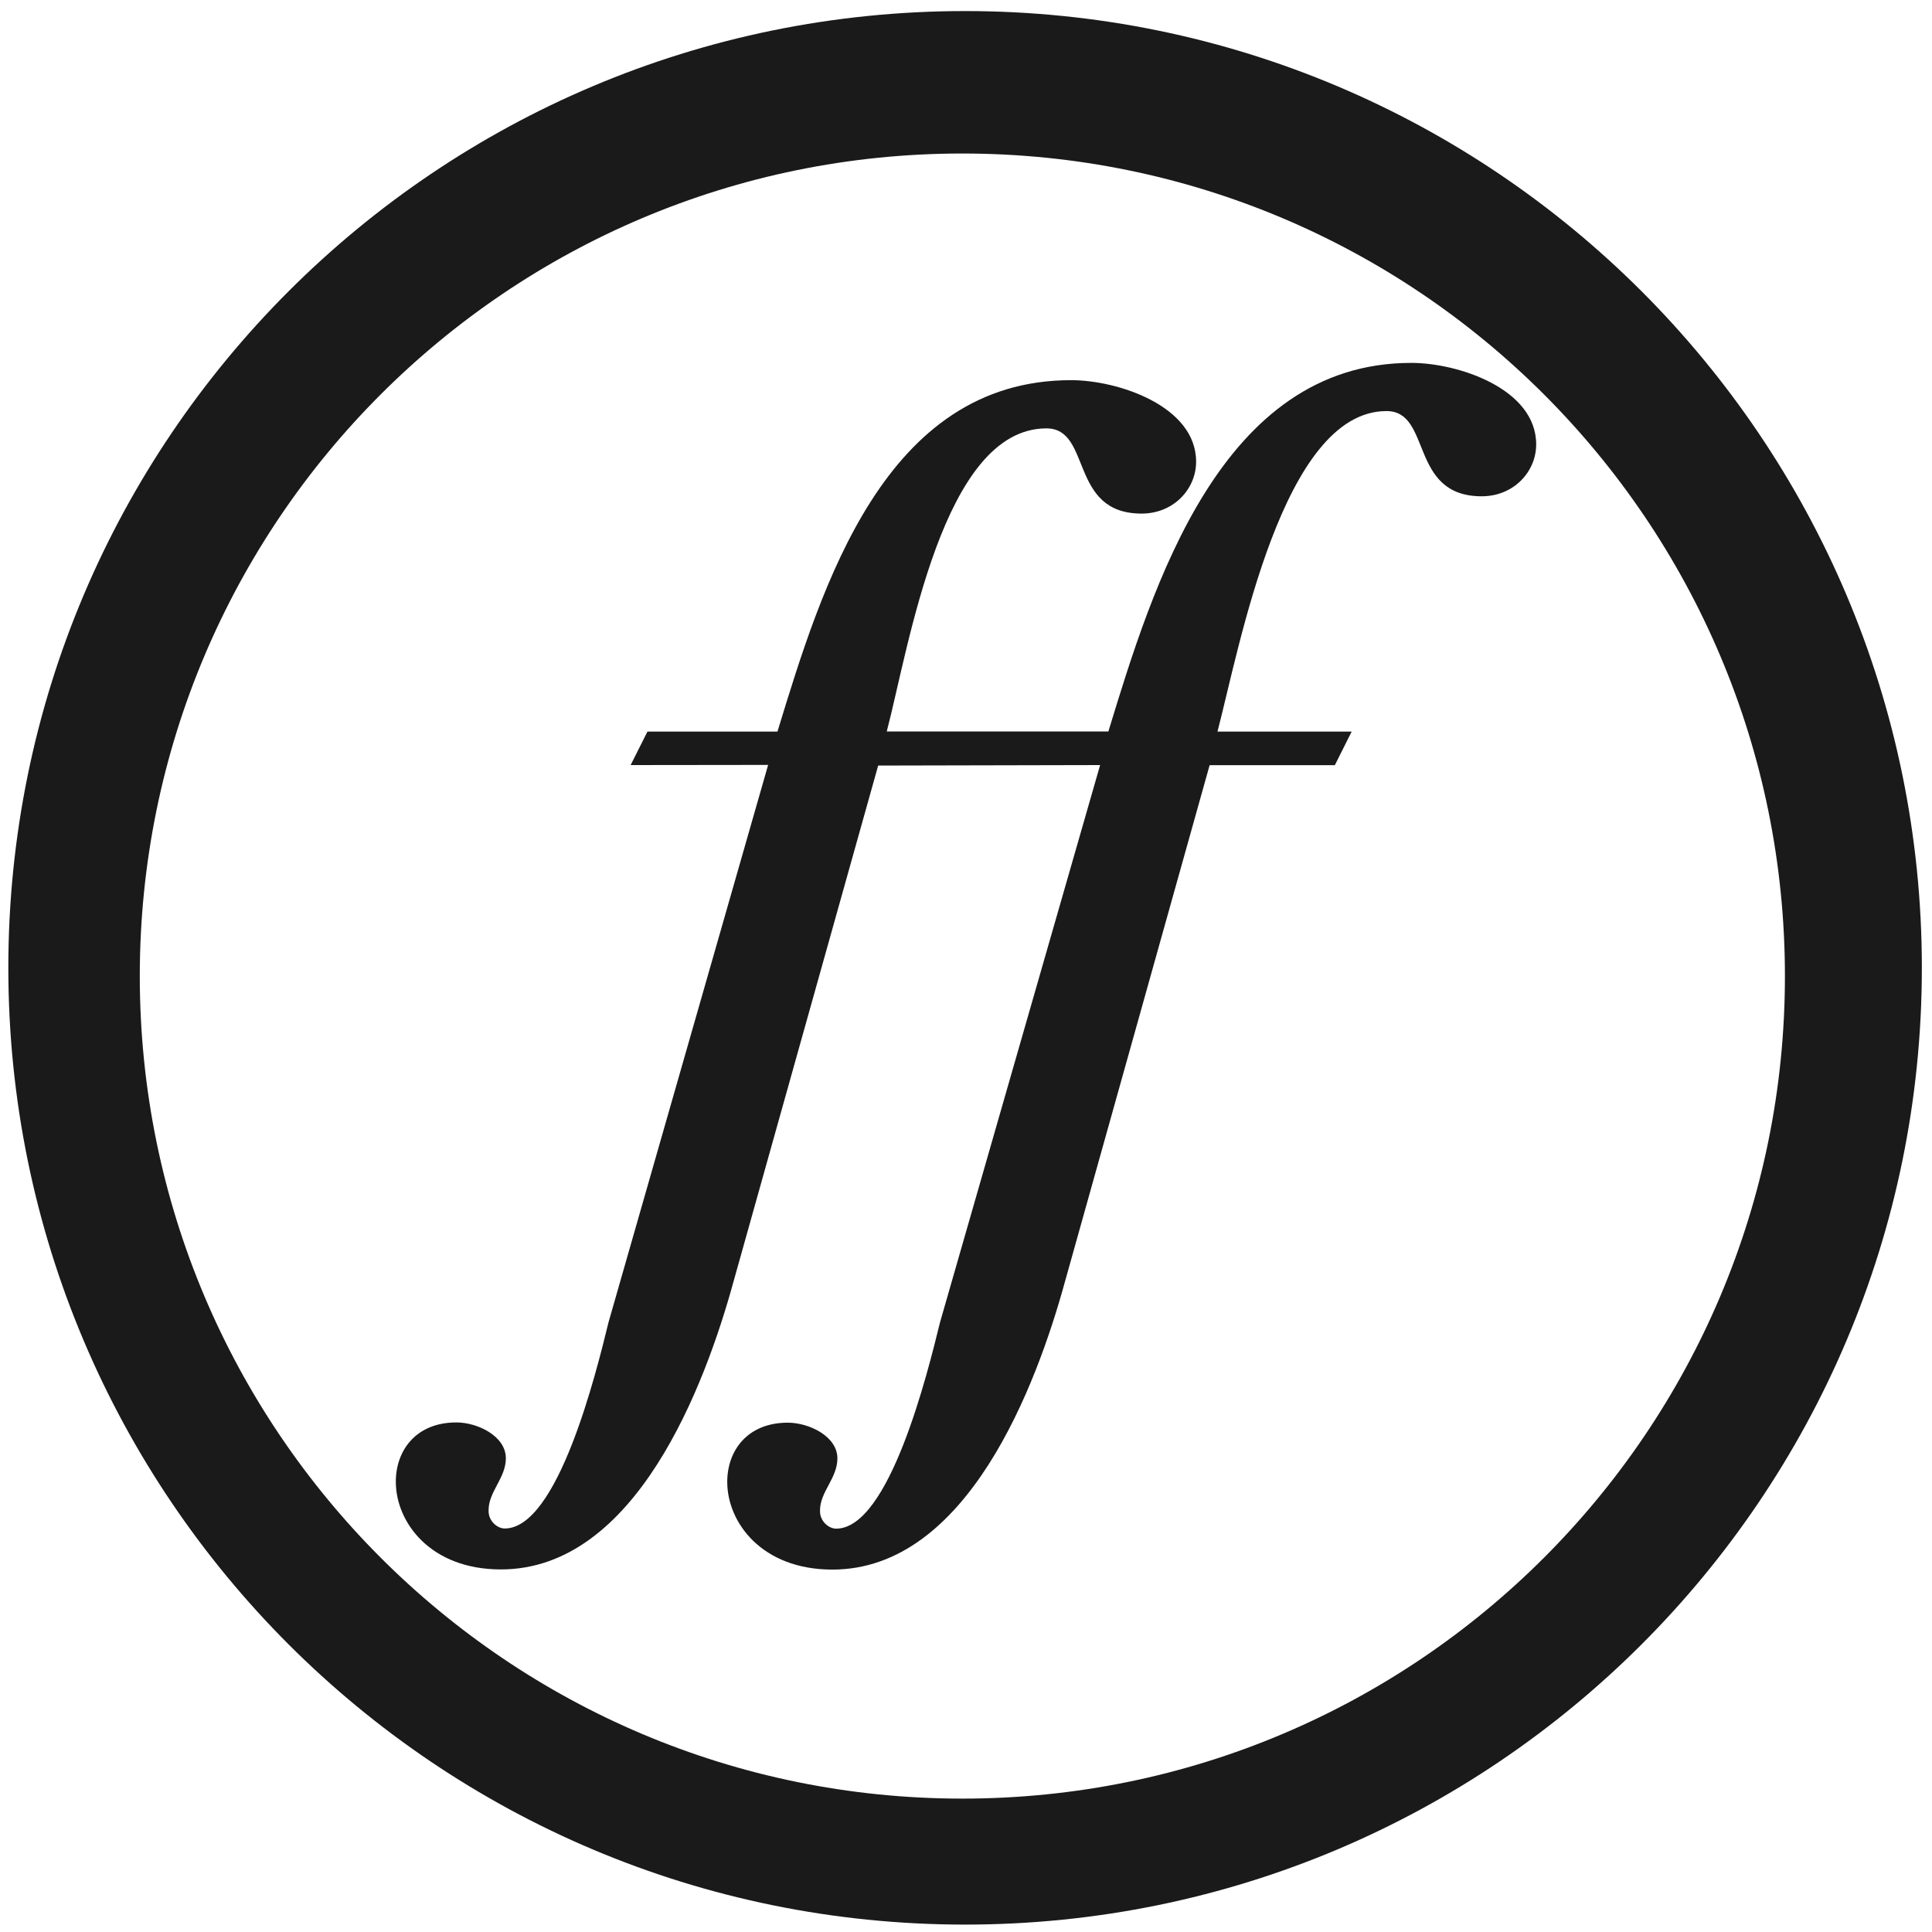
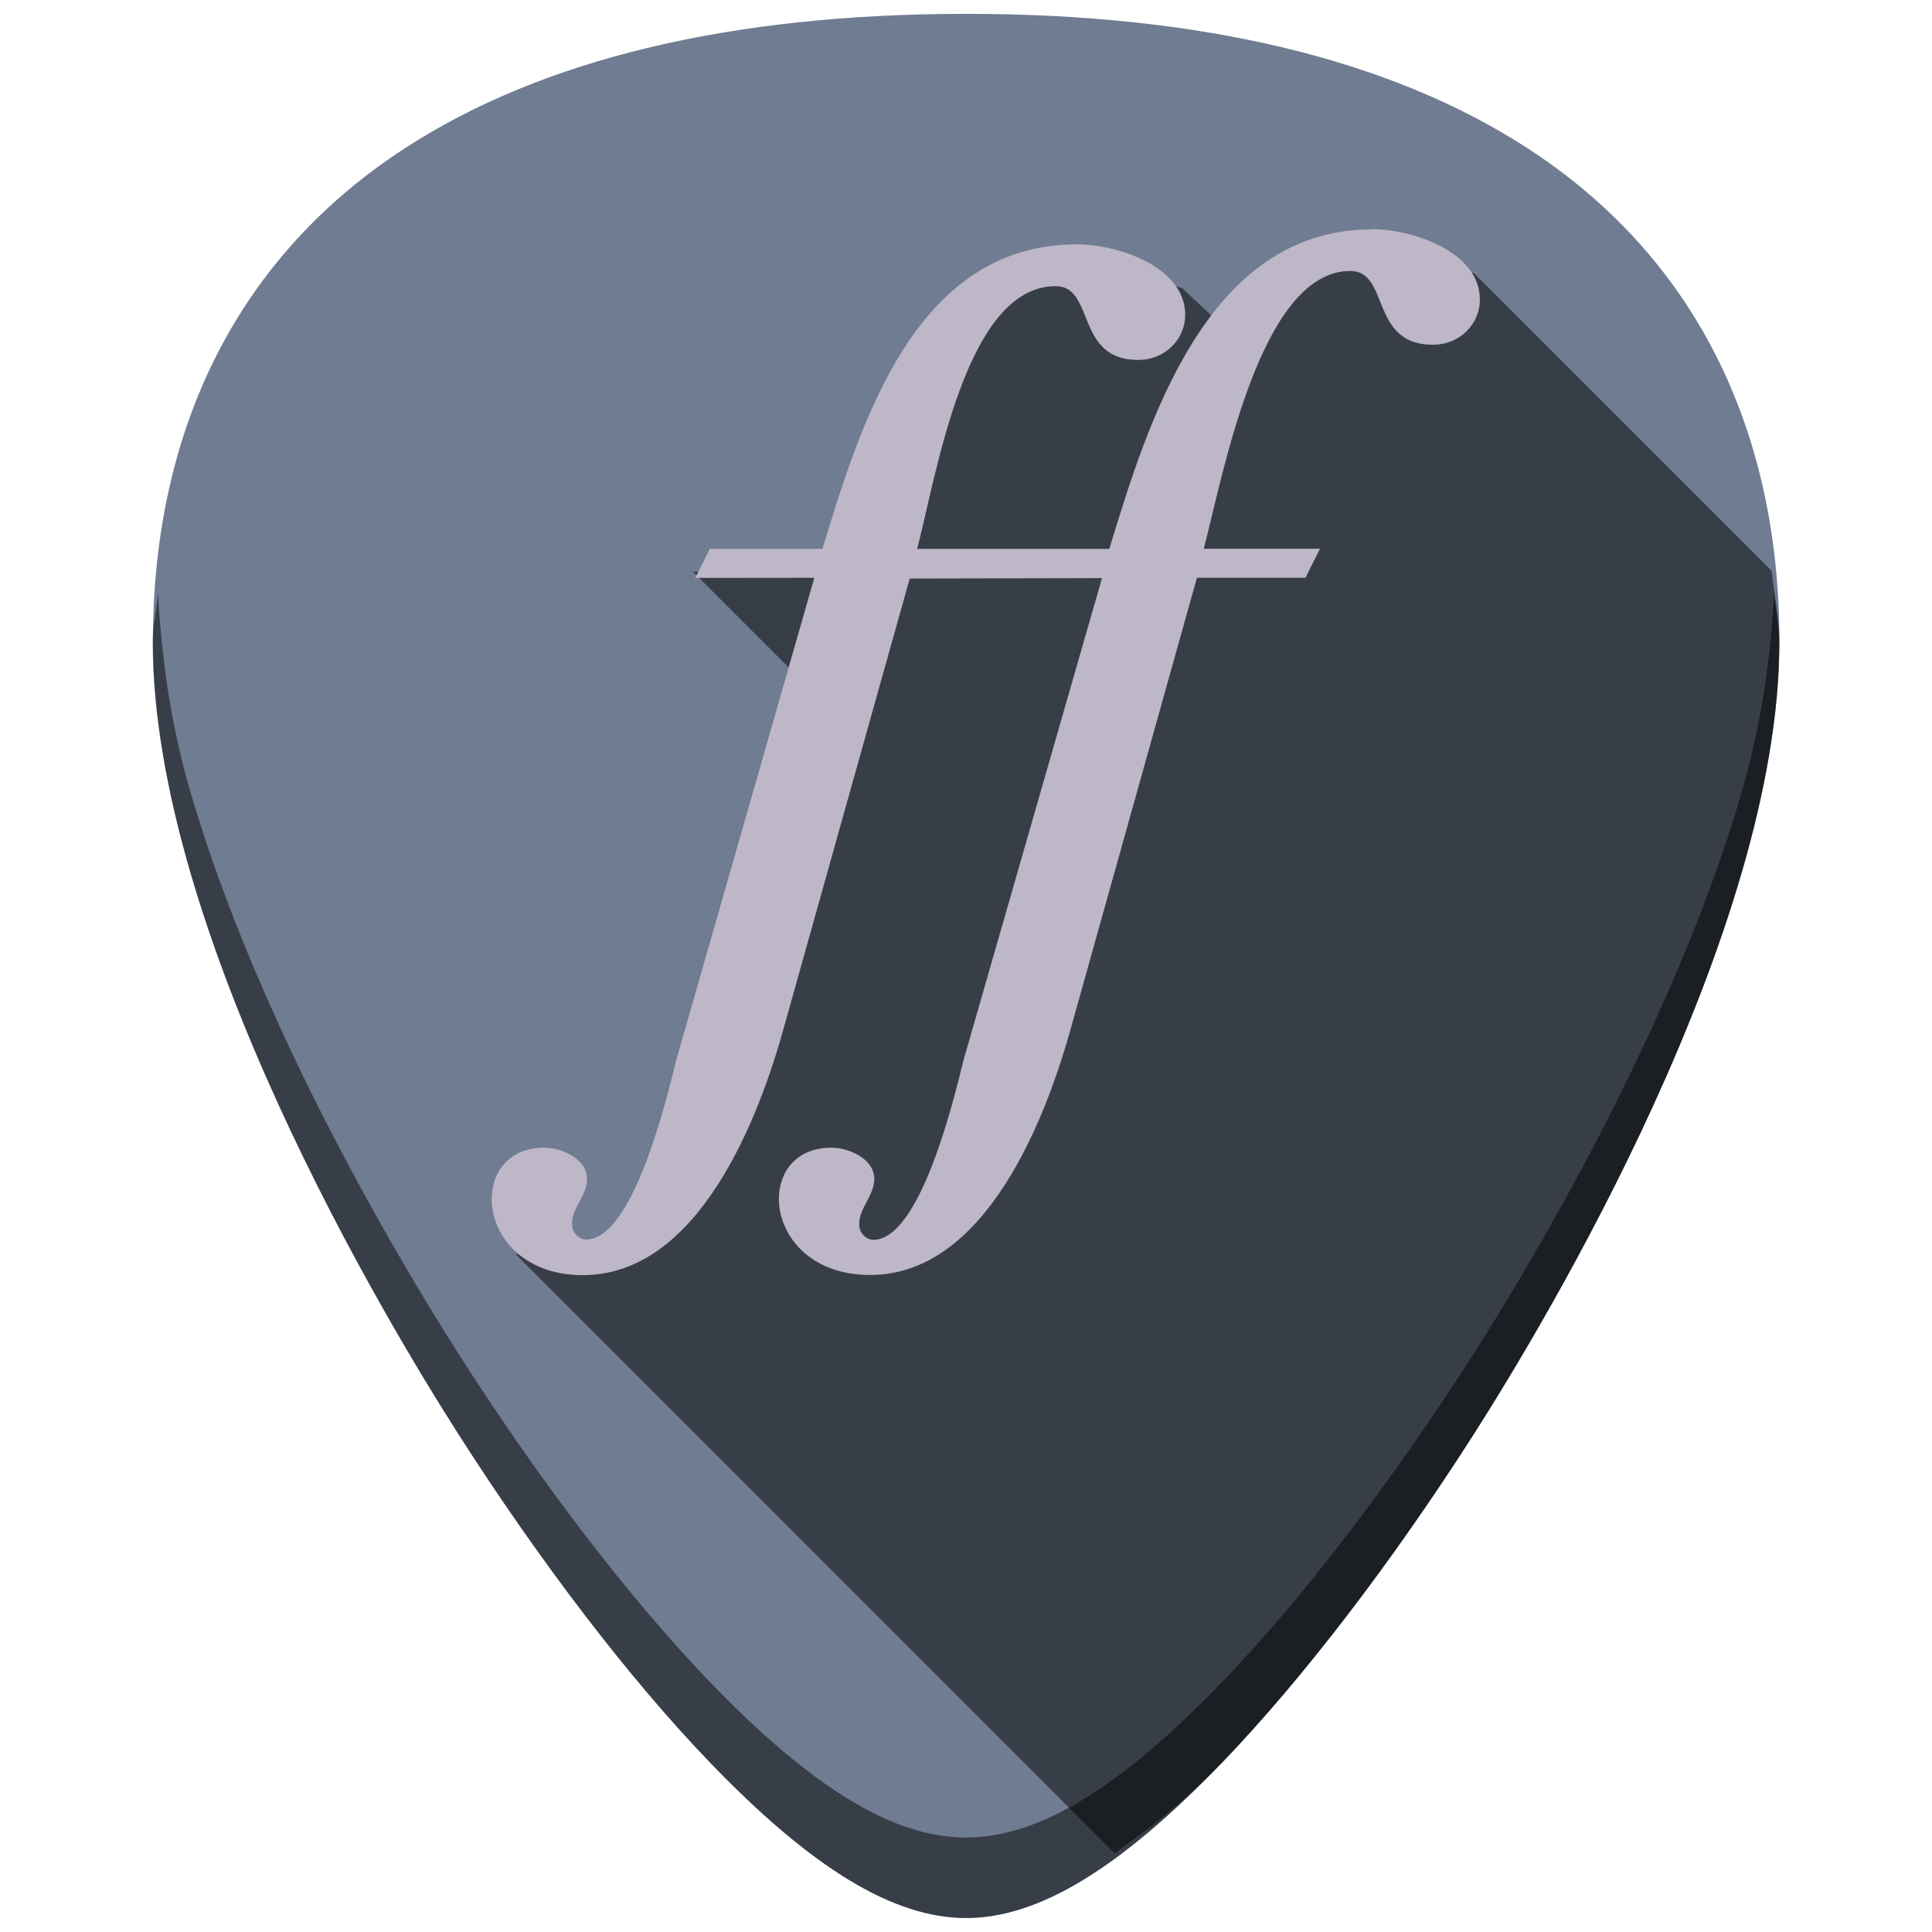
- <svg xmlns="http://www.w3.org/2000/svg" width="48" height="48" viewBox="0 0 12.7 12.7" version="1.1" id="svg829">
+ <svg xmlns="http://www.w3.org/2000/svg" xmlns:xlink="http://www.w3.org/1999/xlink" width="48" height="48" viewBox="0 0 12.7 12.7" version="1.1" id="svg829">
  <defs id="defs823">
    <linearGradient id="b" y1="41.939" y2="5.978" gradientUnits="userSpaceOnUse" x2="0" gradientTransform="matrix(0.2204542,0,0,0.2201103,1.125015,285.371)">
-       <stop stop-color="#d35400" id="stop7" />
-       <stop offset="1" stop-color="#f67400" stop-opacity=".941" id="stop9" />
+       <stop stop-color="#d35400" id="stop7" style="stop-color:#000000;stop-opacity:1" />
+       <stop offset="1" stop-color="#f67400" stop-opacity=".941" id="stop9" style="stop-color:#000000;stop-opacity:0.05" />
    </linearGradient>
+     <linearGradient xlink:href="#b" id="linearGradient869" gradientUnits="userSpaceOnUse" x1="3.038" y1="285.919" x2="11.604" y2="293.763" />
  </defs>
  <g id="layer1" transform="translate(0,-284.3)">
-     <path style="fill:#1a1a1a;fill-opacity:1;stroke-width:0.525" d="M 23.979 0.275 A 23.771 23.771 0 0 0 0.207 24.047 A 23.771 23.771 0 0 0 23.979 47.816 A 23.771 23.771 0 0 0 47.748 24.047 A 23.771 23.771 0 0 0 23.979 0.275 z M 23.91 3.814 A 20.436 20.436 0 0 1 44.346 24.25 A 20.436 20.436 0 0 1 23.91 44.686 A 20.436 20.436 0 0 1 3.473 24.25 A 20.436 20.436 0 0 1 23.91 3.814 z M 35.062 9.016 C 30.331 9.016 28.642 14.554 27.537 18.174 L 22.031 18.174 C 22.585 16.057 23.418 10.643 25.998 10.643 C 27.135 10.643 26.551 12.76 28.363 12.76 C 29.162 12.76 29.717 12.146 29.717 11.471 C 29.717 10.09 27.779 9.445 26.611 9.445 C 21.972 9.445 20.422 14.555 19.316 18.176 L 16.086 18.176 L 15.668 19.008 L 19.084 19.004 L 15.119 32.85 C 14.812 34.108 13.861 37.975 12.539 37.975 C 12.355 37.975 12.139 37.79 12.139 37.545 L 12.139 37.518 C 12.139 37.058 12.568 36.721 12.568 36.23 C 12.568 35.678 11.862 35.34 11.34 35.34 C 10.326 35.34 9.834 36.046 9.834 36.812 C 9.834 37.825 10.695 38.992 12.445 38.992 C 15.795 38.992 17.516 34.421 18.223 31.844 L 21.818 19.02 L 27.332 19.008 L 23.354 32.855 C 23.046 34.113 22.095 37.979 20.773 37.979 C 20.589 37.979 20.373 37.794 20.373 37.549 L 20.373 37.523 C 20.373 37.064 20.805 36.725 20.805 36.234 C 20.805 35.682 20.097 35.346 19.574 35.346 C 18.56 35.346 18.068 36.05 18.068 36.816 C 18.068 37.829 18.929 38.996 20.68 38.996 C 24.029 38.996 25.75 34.425 26.457 31.848 L 30.053 19.01 L 33.164 19.01 L 33.582 18.176 L 30.248 18.176 C 30.801 16.059 31.864 10.213 34.447 10.213 C 35.584 10.213 35 12.33 36.812 12.33 C 37.612 12.33 38.166 11.716 38.166 11.041 C 38.166 9.66 36.231 9.016 35.062 9.016 z " transform="matrix(0.2645833,0,0,0.2645833,0,284.3)" id="path1374" />
+     <g id="g829">
+       <path id="path851" d="m 6.351,284.391 c -1.543,0 -2.784,0.296 -3.687,0.882 -1.085,0.703 -1.659,1.826 -1.659,3.247 0,1.912 1.536,4.468 2.007,5.205 0.538,0.842 1.125,1.609 1.653,2.158 0.673,0.7 1.209,1.025 1.686,1.025 0.478,0 1.013,-0.326 1.686,-1.025 0.528,-0.549 1.115,-1.316 1.653,-2.158 0.471,-0.738 2.007,-3.293 2.007,-5.205 2.4e-5,-1.421 -0.573,-2.544 -1.658,-3.247 -0.903,-0.585 -2.144,-0.882 -3.687,-0.882 z" style="fill:#6f7c91;stroke-width:0.024" />
+       <path id="path841" d="m 7.327,296.483 c 0.224,-0.162 0.449,-0.329 0.709,-0.6 0.528,-0.549 1.115,-1.316 1.653,-2.158 0.235,-0.369 0.737,-1.192 1.18,-2.162 0.221,-0.485 0.428,-1.007 0.579,-1.527 0.151,-0.52 0.248,-1.038 0.248,-1.516 3e-6,-0.165 -0.034,-0.311 -0.05,-0.467 l -1.96,-1.96 -0.249,0.05 -0.498,-0.249 -0.498,0.224 -0.274,0.448 -0.398,-0.374 -0.498,-0.125 -0.573,-0.025 -0.598,0.598 -0.523,1.369 -1.021,0.05 0.797,0.797 -0.722,2.988 -0.523,0.672 -0.299,0.1 -0.423,-0.075 z" style="opacity:0.5;fill:url(#linearGradient869);fill-opacity:1;stroke:none;stroke-width:0.265px;stroke-linecap:butt;stroke-linejoin:miter;stroke-opacity:1" />
+       <path id="path879" d="m 1.038,288.199 c -0.007,0.109 -0.034,0.208 -0.034,0.321 0,1.912 1.537,4.468 2.008,5.205 0.538,0.842 1.124,1.609 1.652,2.158 0.673,0.7 1.209,1.025 1.686,1.025 0.478,0 1.013,-0.326 1.686,-1.025 0.528,-0.549 1.115,-1.316 1.653,-2.158 0.471,-0.738 2.007,-3.293 2.007,-5.205 2e-6,-0.113 -0.027,-0.212 -0.034,-0.321 -0.022,0.421 -0.082,0.859 -0.213,1.308 -0.151,0.52 -0.358,1.042 -0.58,1.527 -0.443,0.97 -0.945,1.793 -1.18,2.162 -0.538,0.842 -1.125,1.609 -1.653,2.158 -0.336,0.35 -0.638,0.606 -0.916,0.775 -0.278,0.169 -0.531,0.25 -0.77,0.25 -0.239,0 -0.492,-0.081 -0.769,-0.25 -0.278,-0.169 -0.58,-0.425 -0.917,-0.775 -0.528,-0.549 -1.115,-1.316 -1.652,-2.158 -0.235,-0.369 -0.737,-1.192 -1.18,-2.162 -0.221,-0.485 -0.428,-1.007 -0.58,-1.527 -0.131,-0.449 -0.191,-0.887 -0.213,-1.308 z" style="opacity:0.5;fill:#000000;stroke-width:0.024" />
+       <path id="path1374" d="m 9.017,285.808 c -1.085,0 -1.472,1.27 -1.725,2.1 H 6.029 c 0.127,-0.485 0.318,-1.727 0.91,-1.727 0.261,0 0.127,0.485 0.542,0.485 0.183,0 0.31,-0.141 0.31,-0.296 0,-0.317 -0.444,-0.464 -0.712,-0.464 -1.064,0 -1.419,1.172 -1.673,2.002 H 4.666 l -0.096,0.191 0.783,-8.6e-4 -0.909,3.175 c -0.07,0.288 -0.289,1.175 -0.592,1.175 -0.042,0 -0.092,-0.042 -0.092,-0.099 v -0.006 c 0,-0.105 0.099,-0.183 0.099,-0.295 0,-0.127 -0.162,-0.204 -0.282,-0.204 -0.232,1.4e-4 -0.345,0.162 -0.345,0.338 0,0.232 0.197,0.5 0.599,0.5 0.768,0 1.163,-1.048 1.325,-1.639 l 0.824,-2.94 1.264,-0.003 -0.912,3.175 c -0.07,0.288 -0.289,1.175 -0.592,1.175 -0.042,0 -0.092,-0.042 -0.092,-0.099 v -0.007 c 0,-0.105 0.099,-0.183 0.099,-0.296 0,-0.127 -0.162,-0.204 -0.282,-0.204 -0.232,0 -0.345,0.161 -0.345,0.337 0,0.232 0.197,0.5 0.599,0.5 0.768,0 1.163,-1.048 1.325,-1.639 l 0.824,-2.944 h 0.713 l 0.096,-0.191 H 7.913 c 0.127,-0.485 0.371,-1.826 0.963,-1.826 0.261,0 0.127,0.485 0.542,0.485 0.183,0 0.31,-0.141 0.31,-0.296 0,-0.317 -0.444,-0.464 -0.712,-0.464 z" style="fill:#beb7c8;fill-opacity:1;stroke-width:0.12" />
+     </g>
  </g>
</svg>
